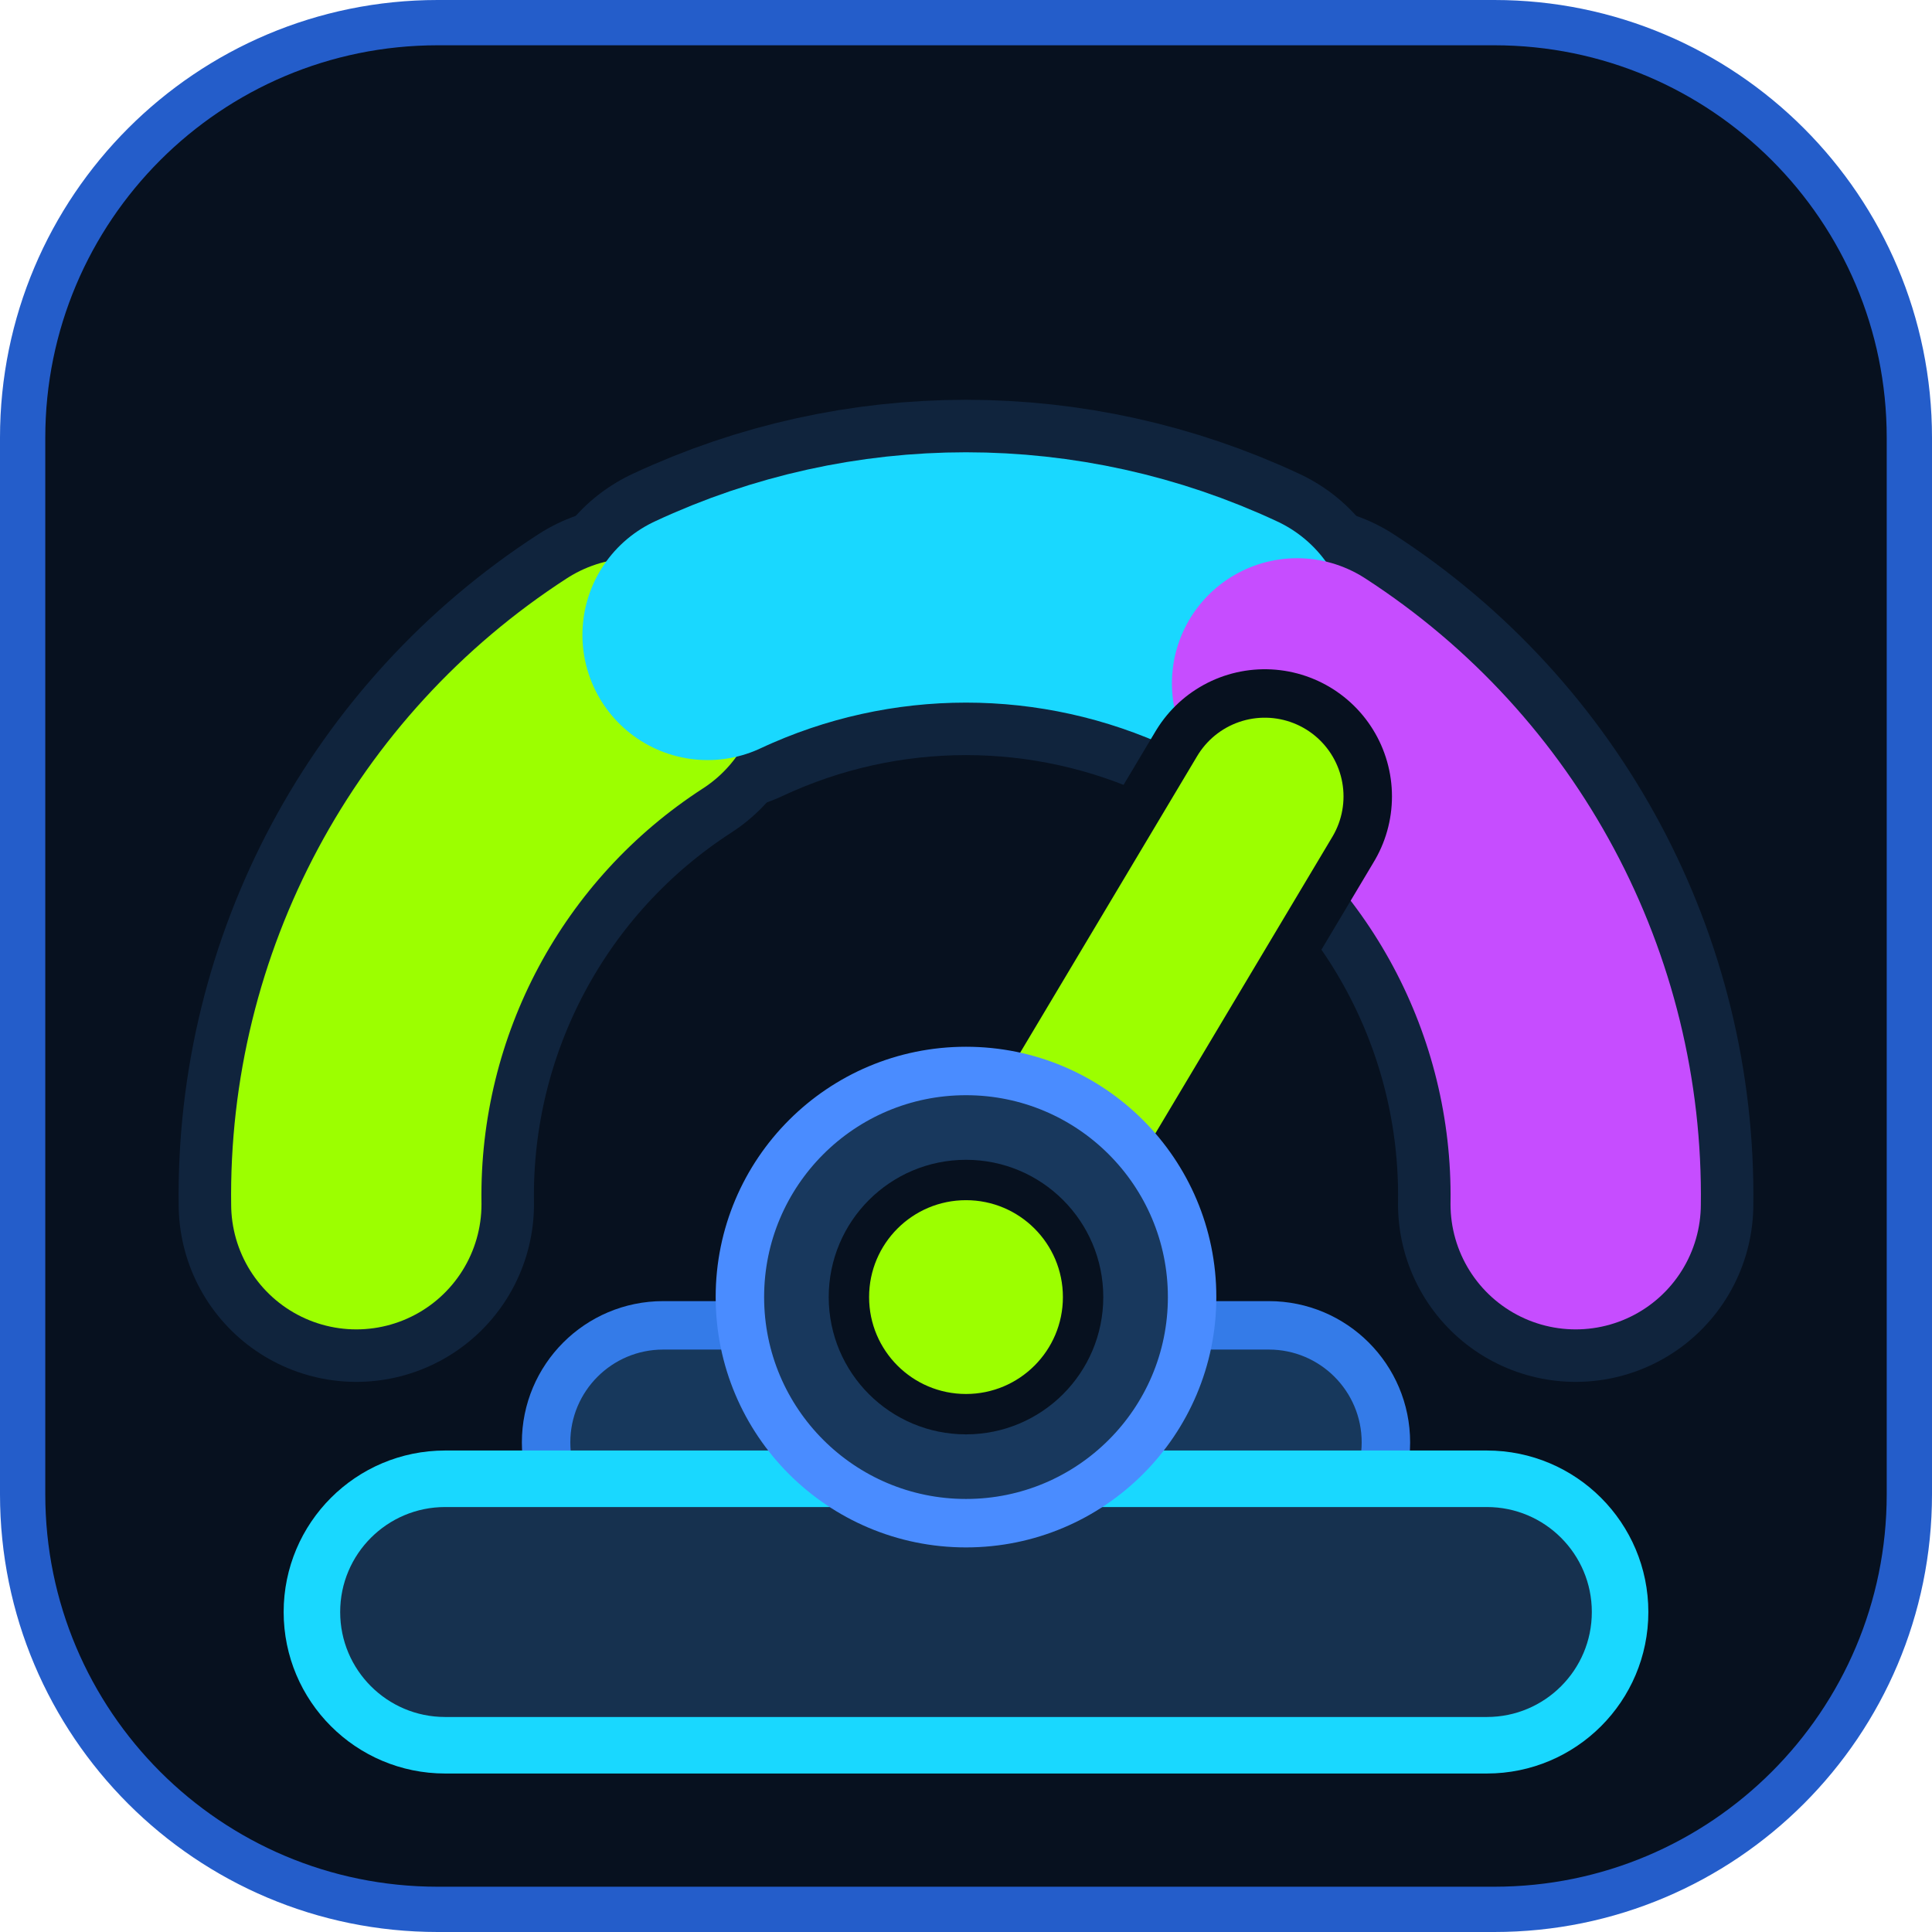
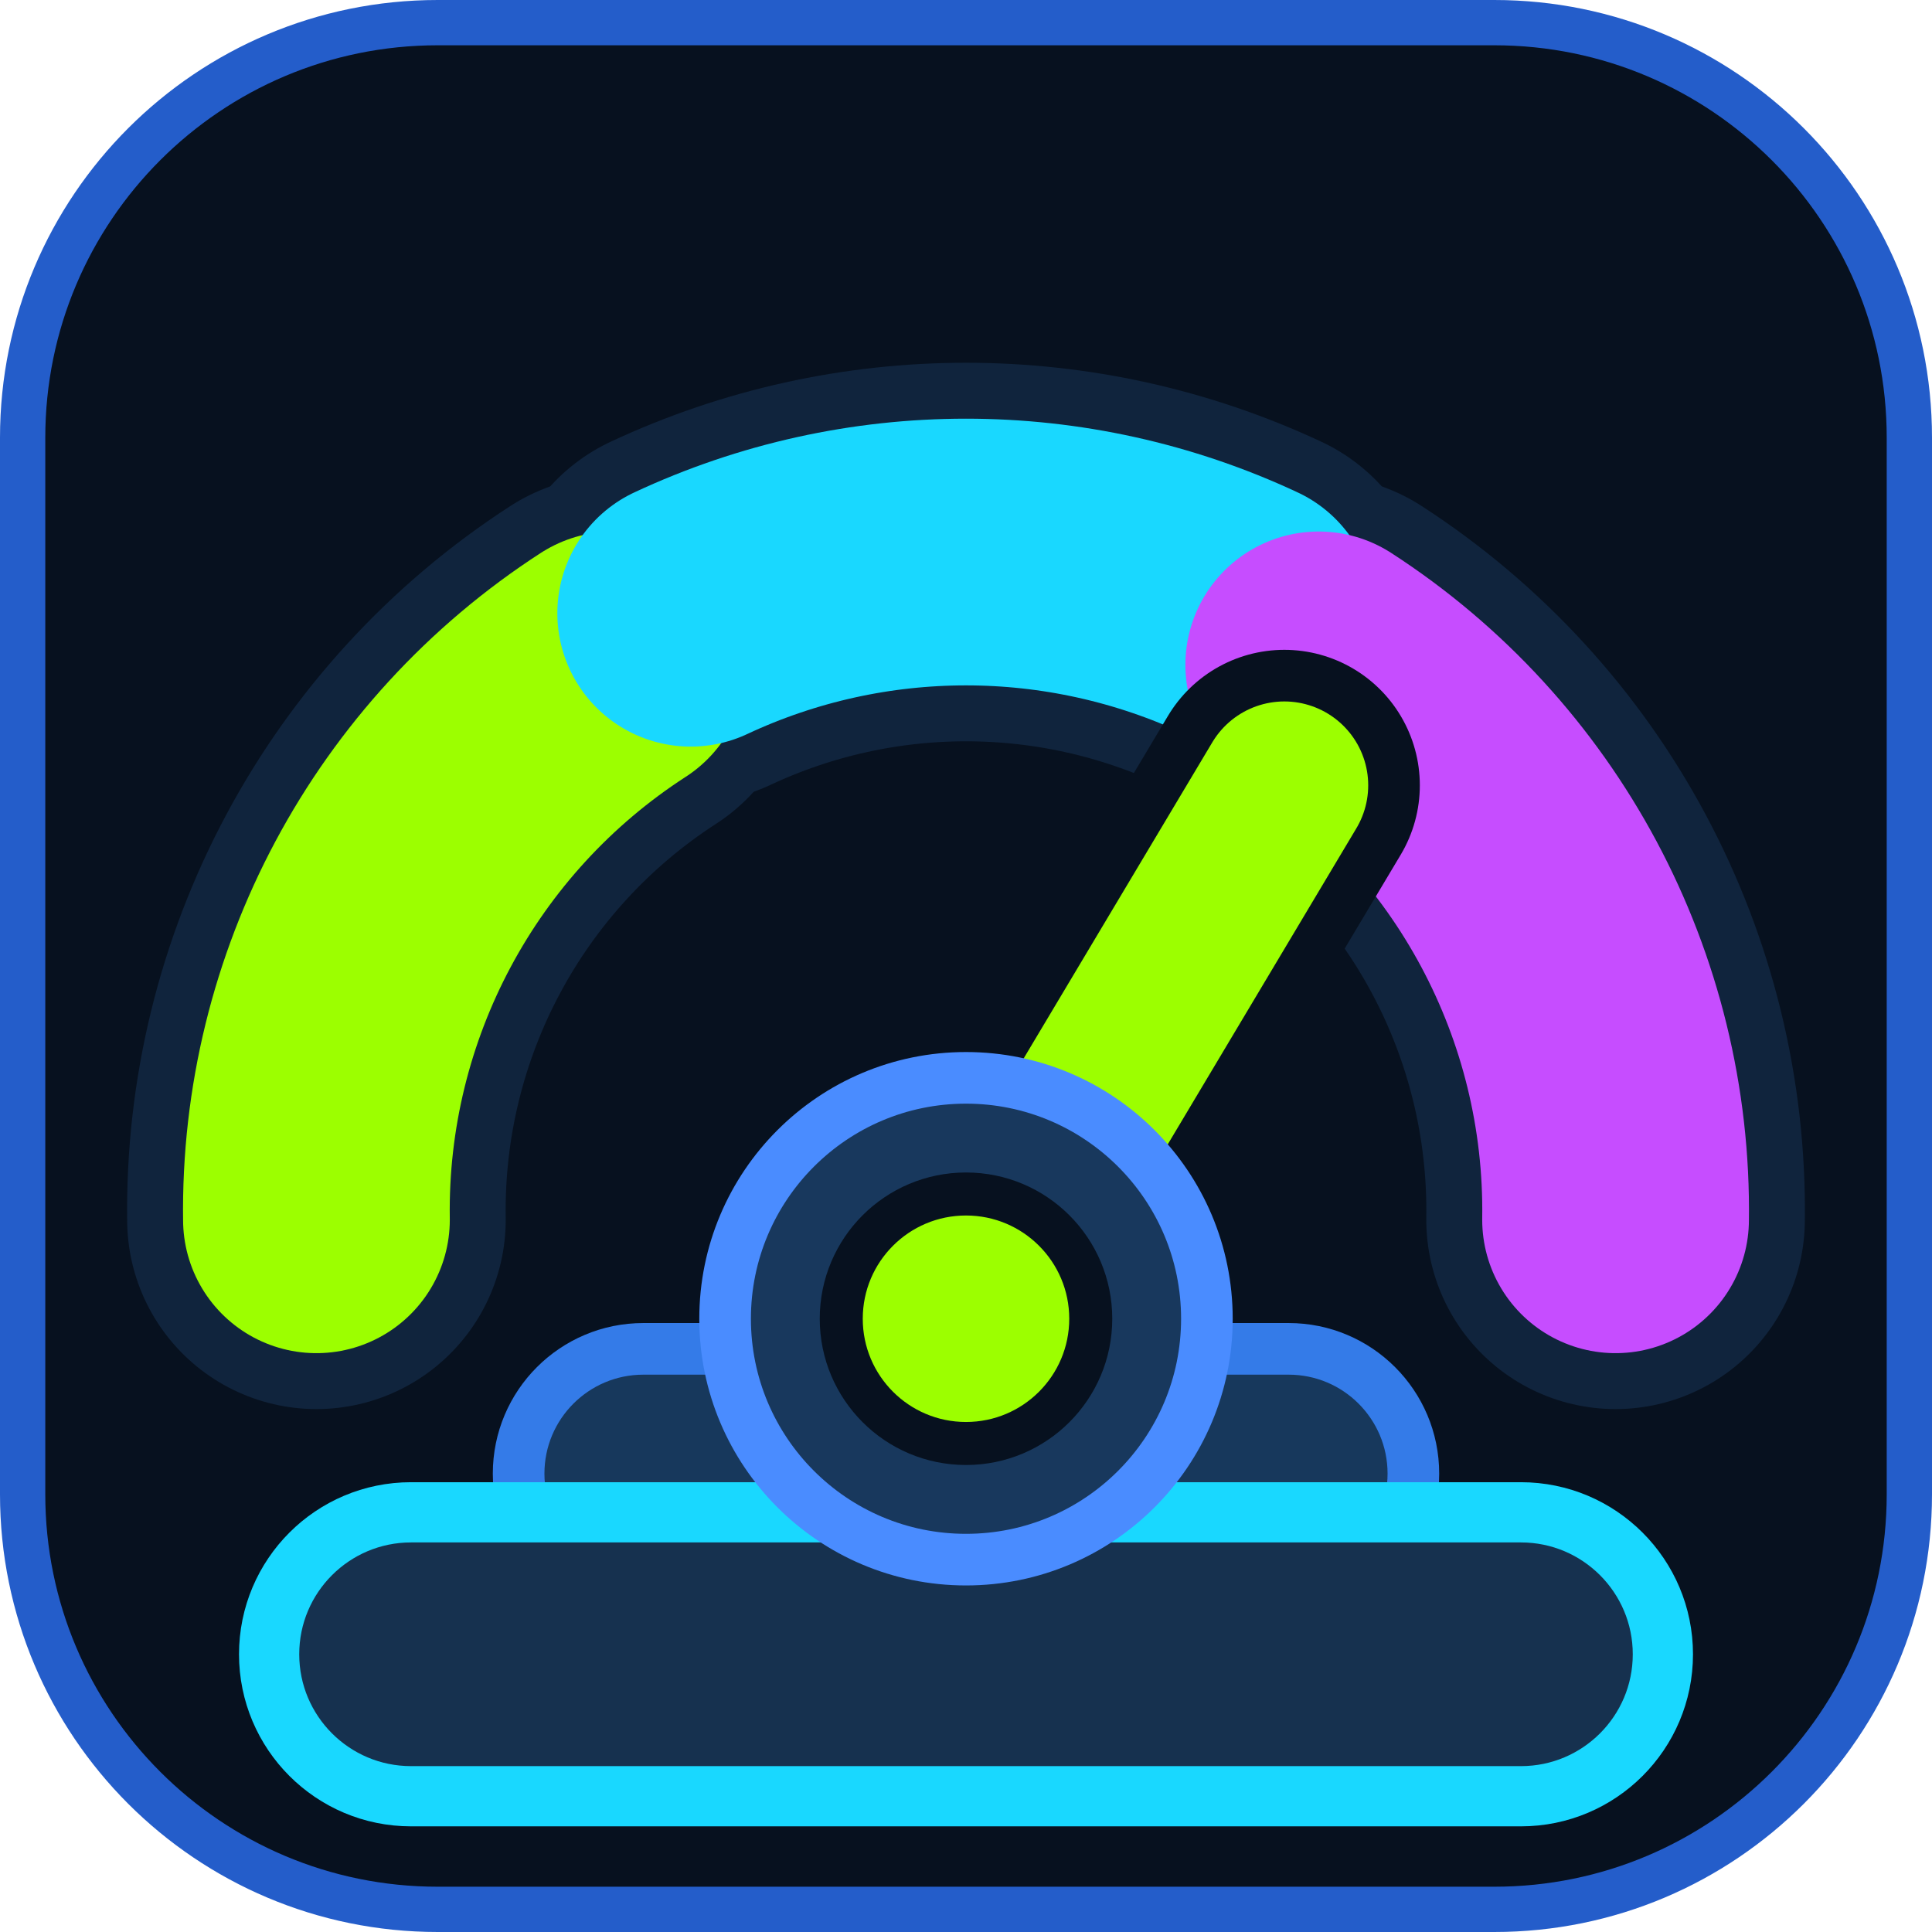
<svg xmlns="http://www.w3.org/2000/svg" viewBox="0 0 1024 1024">
  <rect x="12" y="12" width="1000" height="1000" rx="220" fill="#07111f" stroke="#245dca" stroke-width="24" />
-   <g transform="translate(512 512) scale(1.07) translate(-512 -512)">
+   <g transform="translate(512 512) scale(1.14) translate(-512 -512)">
    <path d="M 210 630 A 302 302 0 0 1 348 372" fill="none" stroke="#10243d" stroke-width="176" stroke-linecap="round" />
    <path d="M 384 348 A 302 302 0 0 1 640 348" fill="none" stroke="#10243d" stroke-width="176" stroke-linecap="round" />
    <path d="M 676 372 A 302 302 0 0 1 814 630" fill="none" stroke="#10243d" stroke-width="176" stroke-linecap="round" />
    <path d="M 210 630 A 302 302 0 0 1 348 372" fill="none" stroke="#9cff00" stroke-width="124" stroke-linecap="round" />
    <path d="M 384 348 A 302 302 0 0 1 640 348" fill="none" stroke="#19d8ff" stroke-width="124" stroke-linecap="round" />
    <path d="M 676 372 A 302 302 0 0 1 814 630" fill="none" stroke="#c64dff" stroke-width="124" stroke-linecap="round" />
    <rect x="304" y="690" width="416" height="116" rx="58" fill="#17385c" stroke="#347be8" stroke-width="24" />
    <rect x="188" y="766" width="648" height="132" rx="66" fill="#16314f" stroke="#19d8ff" stroke-width="28" />
    <path d="M 512 676 L 660 428" fill="none" stroke="#07111f" stroke-width="126" stroke-linecap="round" />
    <path d="M 512 676 L 660 428" fill="none" stroke="#9cff00" stroke-width="78" stroke-linecap="round" />
    <circle cx="512" cy="676" r="112" fill="#18385d" stroke="#4a8cff" stroke-width="24" />
    <circle cx="512" cy="676" r="58" fill="#9cff00" stroke="#07111f" stroke-width="20" />
  </g>
</svg>
